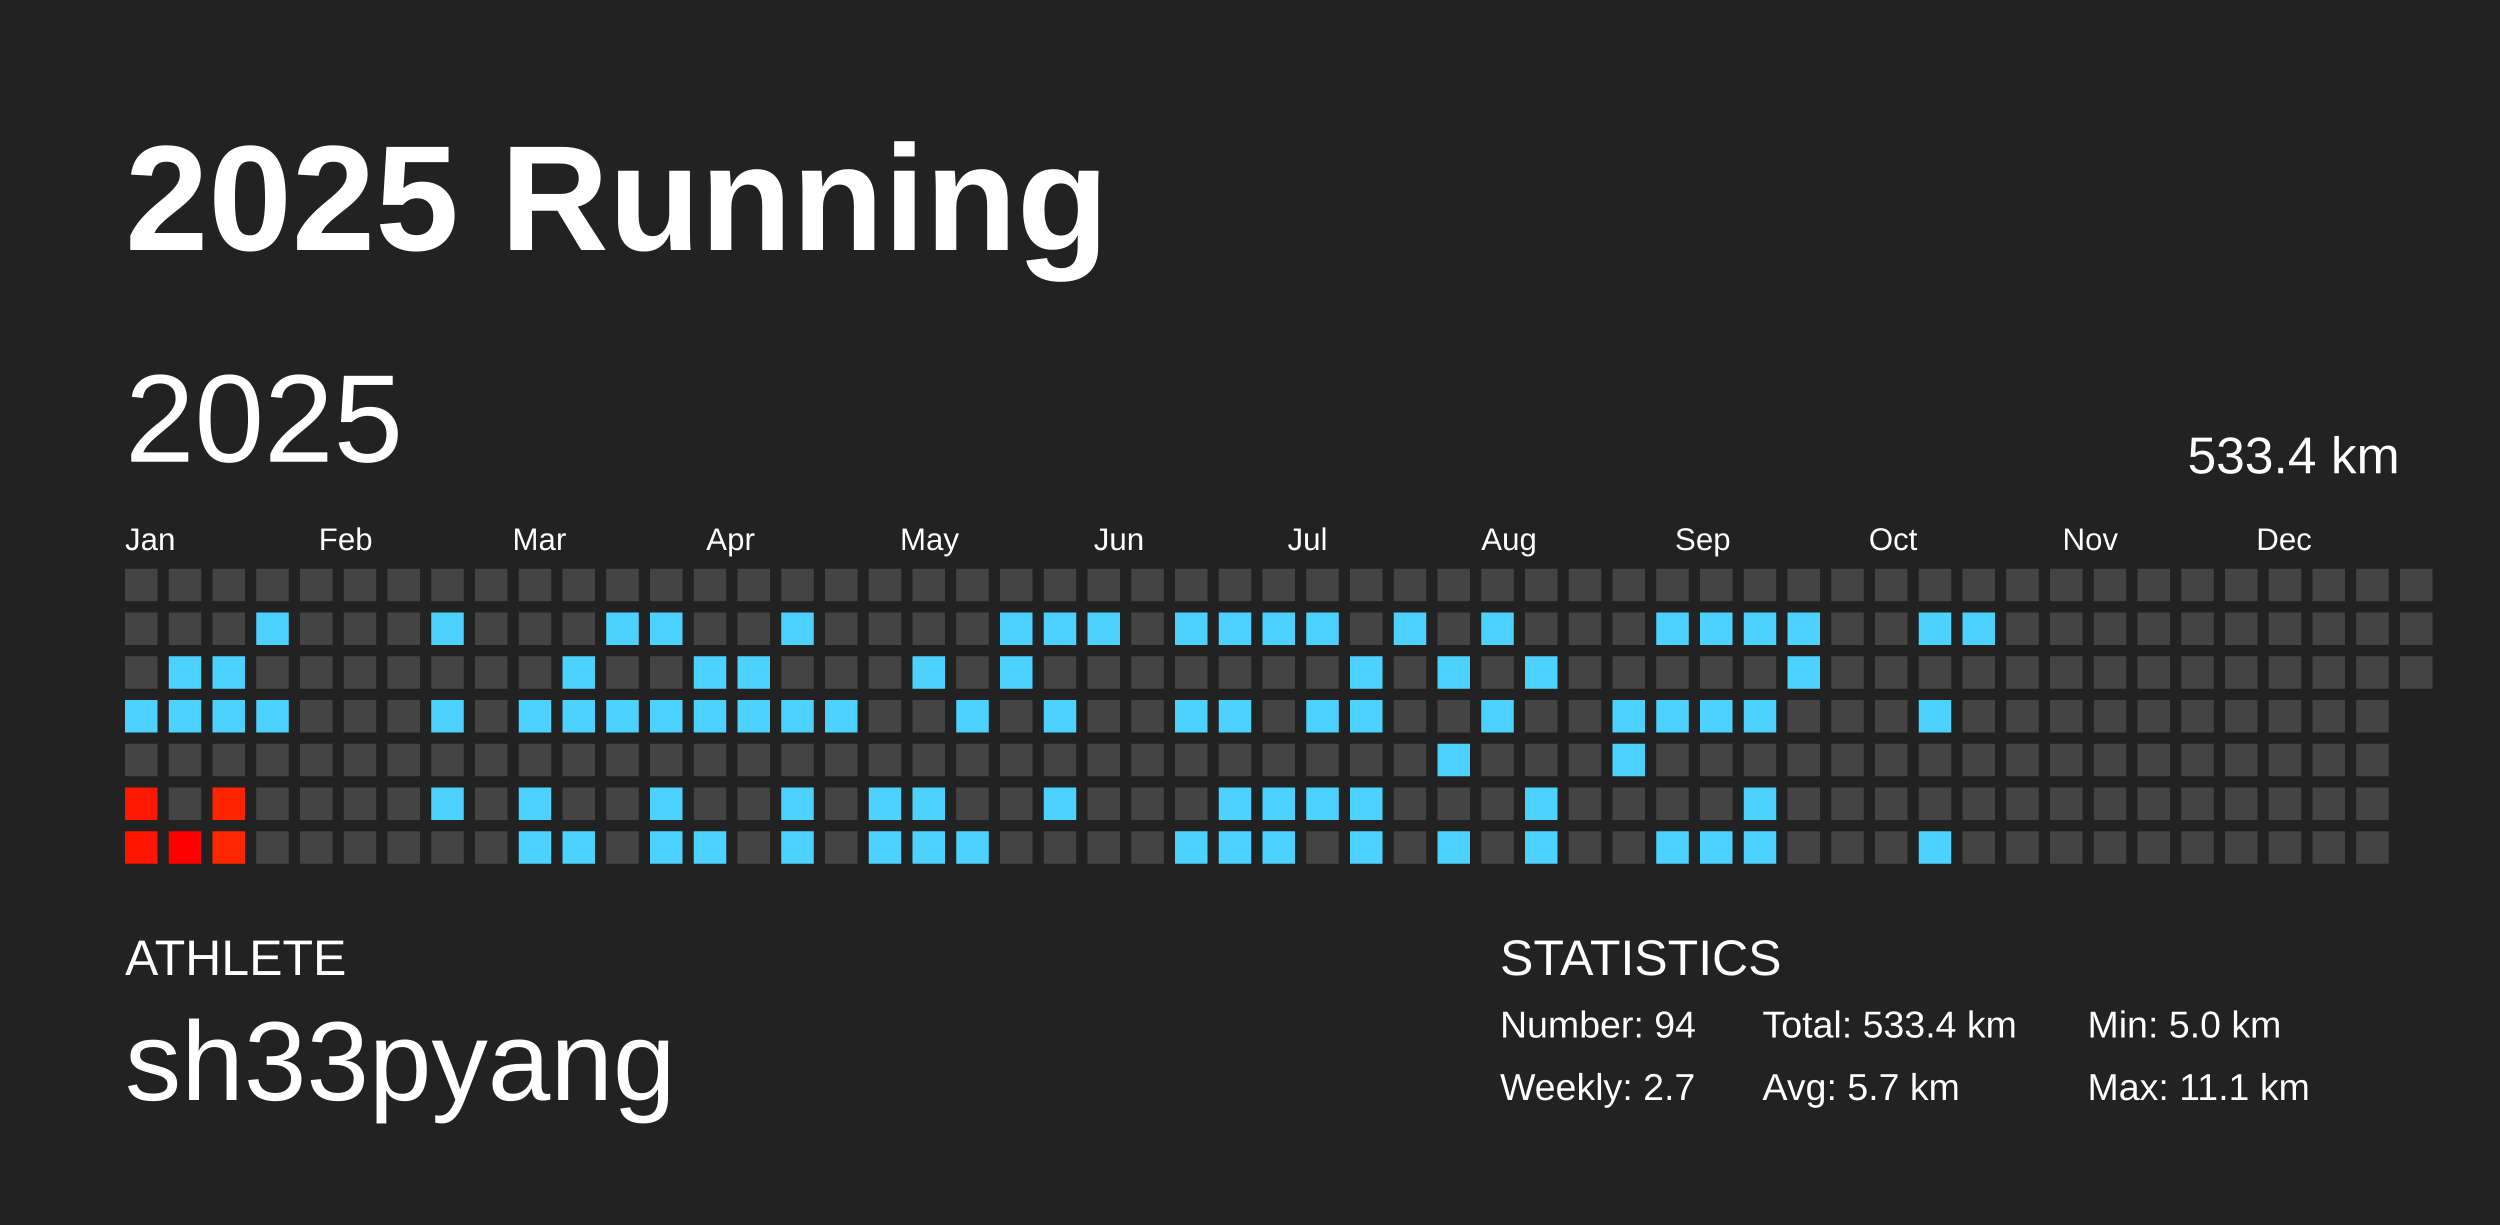
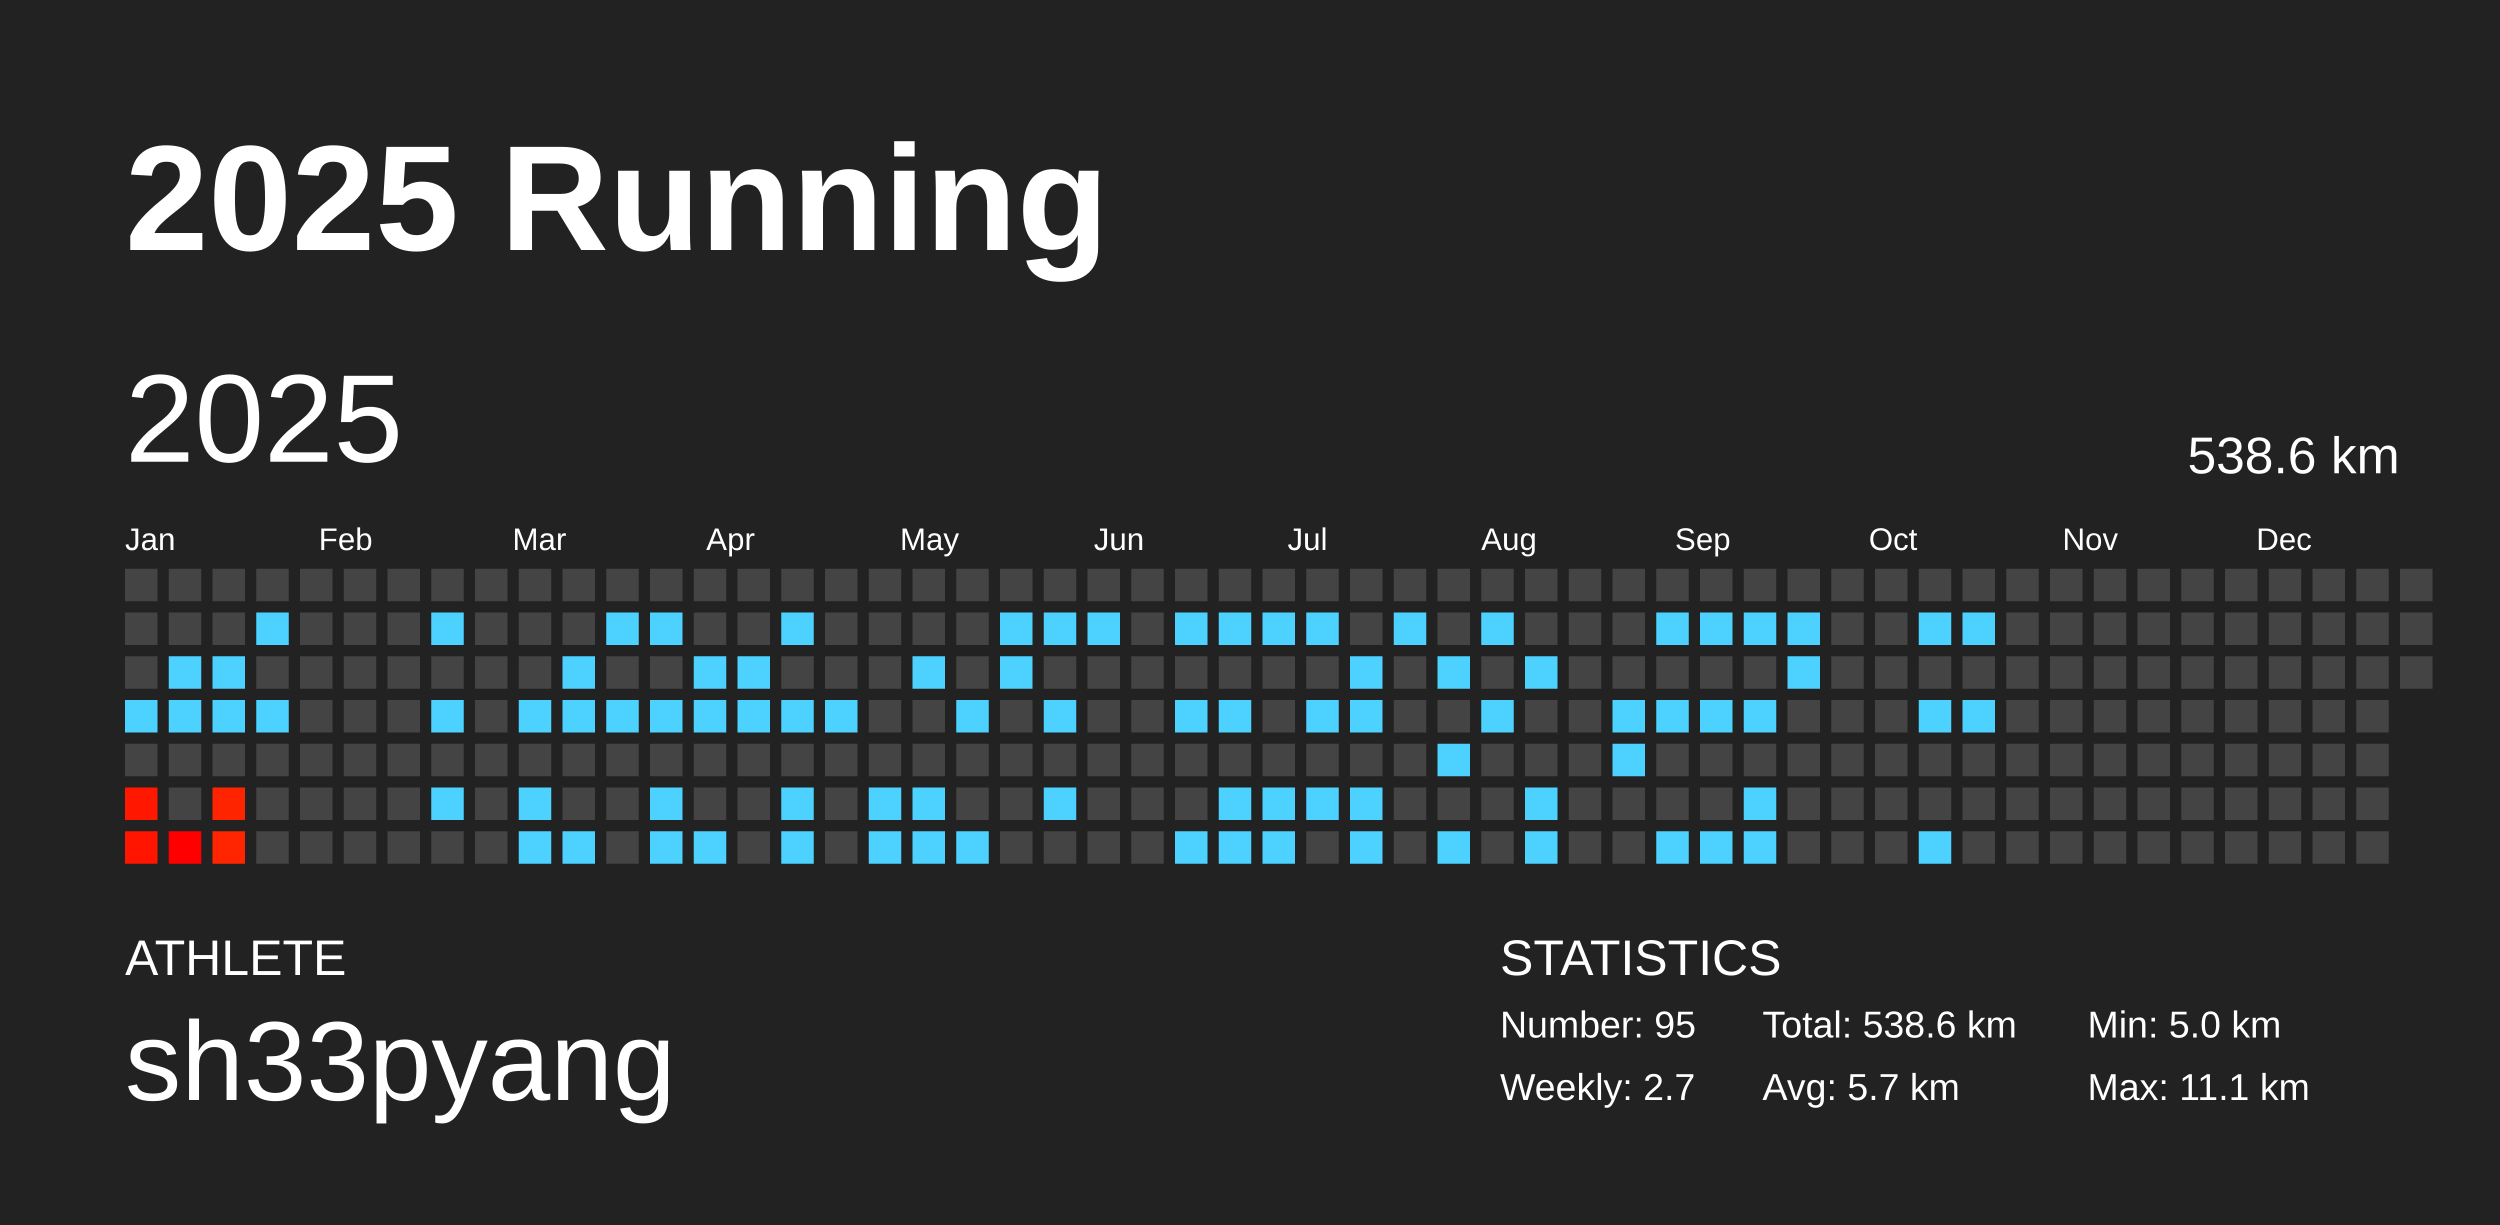
<svg xmlns="http://www.w3.org/2000/svg" baseProfile="full" height="98mm" version="1.1" viewBox="0,0,200,98" width="200mm">
  <defs />
  <rect fill="#222222" height="98" width="200" x="0" y="0" />
  <text fill="#FFFFFF" style="font-size:12px; font-family:Arial; font-weight:bold;" x="10" y="20">2025 Running</text>
  <text fill="#FFFFFF" style="font-size:4px; font-family:Arial" x="10" y="78">ATHLETE</text>
  <text fill="#FFFFFF" style="font-size:9px; font-family:Arial" x="10" y="88">sh33pyang</text>
  <text fill="#FFFFFF" style="font-size:4px; font-family:Arial" x="120" y="78">STATISTICS</text>
-   <text fill="#FFFFFF" style="font-size:3px; font-family:Arial" x="120" y="83">Number: 94</text>
+   <text fill="#FFFFFF" style="font-size:3px; font-family:Arial" x="120" y="83">Number: 95</text>
  <text fill="#FFFFFF" style="font-size:3px; font-family:Arial" x="120" y="88">Weekly: 2.7</text>
-   <text fill="#FFFFFF" style="font-size:3px; font-family:Arial" x="141" y="83">Total: 533.4 km</text>
+   <text fill="#FFFFFF" style="font-size:3px; font-family:Arial" x="141" y="83">Total: 538.6 km</text>
  <text fill="#FFFFFF" style="font-size:3px; font-family:Arial" x="141" y="88">Avg: 5.7 km</text>
  <text fill="#FFFFFF" style="font-size:3px; font-family:Arial" x="167" y="83">Min: 5.0 km</text>
  <text fill="#FFFFFF" style="font-size:3px; font-family:Arial" x="167" y="88">Max: 11.1 km</text>
  <text dominant-baseline="hanging" fill="#FFFFFF" style="font-size:10.0px; font-family:Arial;" x="10" y="30">2025</text>
-   <text dominant-baseline="hanging" fill="#FFFFFF" style="font-size:4.125px; font-family:Arial;" x="175" y="35">533.4 km</text>
+   <text dominant-baseline="hanging" fill="#FFFFFF" style="font-size:4.125px; font-family:Arial;" x="175" y="35">538.6 km</text>
  <text fill="#FFFFFF" style="font-size:2.5px; font-family:Arial" x="10.0" y="44">Jan</text>
  <text fill="#FFFFFF" style="font-size:2.5px; font-family:Arial" x="25.5" y="44">Feb</text>
  <text fill="#FFFFFF" style="font-size:2.5px; font-family:Arial" x="41.0" y="44">Mar</text>
  <text fill="#FFFFFF" style="font-size:2.5px; font-family:Arial" x="56.5" y="44">Apr</text>
  <text fill="#FFFFFF" style="font-size:2.5px; font-family:Arial" x="72.0" y="44">May</text>
  <text fill="#FFFFFF" style="font-size:2.5px; font-family:Arial" x="87.5" y="44">Jun</text>
  <text fill="#FFFFFF" style="font-size:2.5px; font-family:Arial" x="103.0" y="44">Jul</text>
  <text fill="#FFFFFF" style="font-size:2.5px; font-family:Arial" x="118.5" y="44">Aug</text>
  <text fill="#FFFFFF" style="font-size:2.5px; font-family:Arial" x="134.0" y="44">Sep</text>
  <text fill="#FFFFFF" style="font-size:2.5px; font-family:Arial" x="149.5" y="44">Oct</text>
  <text fill="#FFFFFF" style="font-size:2.5px; font-family:Arial" x="165.0" y="44">Nov</text>
  <text fill="#FFFFFF" style="font-size:2.5px; font-family:Arial" x="180.5" y="44">Dec</text>
  <rect fill="#444444" height="2.6" width="2.6" x="10.0" y="45.5" />
  <rect fill="#444444" height="2.6" width="2.6" x="10.0" y="49.0" />
  <rect fill="#444444" height="2.6" width="2.6" x="10.0" y="52.5" />
  <rect fill="#4dd2ff" height="2.6" width="2.6" x="10.0" y="56.0" />
  <rect fill="#444444" height="2.6" width="2.6" x="10.0" y="59.5" />
  <rect fill="#ff1700" height="2.6" width="2.6" x="10.0" y="63.0" />
  <rect fill="#ff1500" height="2.6" width="2.6" x="10.0" y="66.5" />
  <rect fill="#444444" height="2.6" width="2.6" x="13.5" y="45.5" />
  <rect fill="#444444" height="2.6" width="2.6" x="13.5" y="49.0" />
  <rect fill="#4dd2ff" height="2.6" width="2.6" x="13.5" y="52.5" />
  <rect fill="#4dd2ff" height="2.6" width="2.6" x="13.5" y="56.0" />
  <rect fill="#444444" height="2.6" width="2.6" x="13.5" y="59.5" />
  <rect fill="#444444" height="2.6" width="2.6" x="13.5" y="63.0" />
  <rect fill="#ff0000" height="2.6" width="2.6" x="13.5" y="66.5" />
  <rect fill="#444444" height="2.6" width="2.6" x="17.0" y="45.5" />
  <rect fill="#444444" height="2.6" width="2.6" x="17.0" y="49.0" />
  <rect fill="#4dd2ff" height="2.6" width="2.6" x="17.0" y="52.5" />
  <rect fill="#4dd2ff" height="2.6" width="2.6" x="17.0" y="56.0" />
  <rect fill="#444444" height="2.6" width="2.6" x="17.0" y="59.5" />
  <rect fill="#ff2400" height="2.6" width="2.6" x="17.0" y="63.0" />
  <rect fill="#ff2500" height="2.6" width="2.6" x="17.0" y="66.5" />
  <rect fill="#444444" height="2.6" width="2.6" x="20.5" y="45.5" />
  <rect fill="#4dd2ff" height="2.6" width="2.6" x="20.5" y="49.0" />
  <rect fill="#444444" height="2.6" width="2.6" x="20.5" y="52.5" />
  <rect fill="#4dd2ff" height="2.6" width="2.6" x="20.5" y="56.0" />
  <rect fill="#444444" height="2.6" width="2.6" x="20.5" y="59.5" />
  <rect fill="#444444" height="2.6" width="2.6" x="20.5" y="63.0" />
  <rect fill="#444444" height="2.6" width="2.6" x="20.5" y="66.5" />
  <rect fill="#444444" height="2.6" width="2.6" x="24.0" y="45.5" />
  <rect fill="#444444" height="2.6" width="2.6" x="24.0" y="49.0" />
  <rect fill="#444444" height="2.6" width="2.6" x="24.0" y="52.5" />
  <rect fill="#444444" height="2.6" width="2.6" x="24.0" y="56.0" />
  <rect fill="#444444" height="2.6" width="2.6" x="24.0" y="59.5" />
  <rect fill="#444444" height="2.6" width="2.6" x="24.0" y="63.0" />
  <rect fill="#444444" height="2.6" width="2.6" x="24.0" y="66.5" />
  <rect fill="#444444" height="2.6" width="2.6" x="27.5" y="45.5" />
  <rect fill="#444444" height="2.6" width="2.6" x="27.5" y="49.0" />
  <rect fill="#444444" height="2.6" width="2.6" x="27.5" y="52.5" />
  <rect fill="#444444" height="2.6" width="2.6" x="27.5" y="56.0" />
  <rect fill="#444444" height="2.6" width="2.6" x="27.5" y="59.5" />
  <rect fill="#444444" height="2.6" width="2.6" x="27.5" y="63.0" />
  <rect fill="#444444" height="2.6" width="2.6" x="27.5" y="66.5" />
  <rect fill="#444444" height="2.6" width="2.6" x="31.0" y="45.5" />
  <rect fill="#444444" height="2.6" width="2.6" x="31.0" y="49.0" />
  <rect fill="#444444" height="2.6" width="2.6" x="31.0" y="52.5" />
  <rect fill="#444444" height="2.6" width="2.6" x="31.0" y="56.0" />
  <rect fill="#444444" height="2.6" width="2.6" x="31.0" y="59.5" />
  <rect fill="#444444" height="2.6" width="2.6" x="31.0" y="63.0" />
  <rect fill="#444444" height="2.6" width="2.6" x="31.0" y="66.5" />
  <rect fill="#444444" height="2.6" width="2.6" x="34.5" y="45.5" />
  <rect fill="#4dd2ff" height="2.6" width="2.6" x="34.5" y="49.0" />
  <rect fill="#444444" height="2.6" width="2.6" x="34.5" y="52.5" />
  <rect fill="#4dd2ff" height="2.6" width="2.6" x="34.5" y="56.0" />
  <rect fill="#444444" height="2.6" width="2.6" x="34.5" y="59.5" />
  <rect fill="#4dd2ff" height="2.6" width="2.6" x="34.5" y="63.0" />
  <rect fill="#444444" height="2.6" width="2.6" x="34.5" y="66.5" />
  <rect fill="#444444" height="2.6" width="2.6" x="38.0" y="45.5" />
  <rect fill="#444444" height="2.6" width="2.6" x="38.0" y="49.0" />
  <rect fill="#444444" height="2.6" width="2.6" x="38.0" y="52.5" />
  <rect fill="#444444" height="2.6" width="2.6" x="38.0" y="56.0" />
  <rect fill="#444444" height="2.6" width="2.6" x="38.0" y="59.5" />
  <rect fill="#444444" height="2.6" width="2.6" x="38.0" y="63.0" />
  <rect fill="#444444" height="2.6" width="2.6" x="38.0" y="66.5" />
  <rect fill="#444444" height="2.6" width="2.6" x="41.5" y="45.5" />
  <rect fill="#444444" height="2.6" width="2.6" x="41.5" y="49.0" />
  <rect fill="#444444" height="2.6" width="2.6" x="41.5" y="52.5" />
  <rect fill="#4dd2ff" height="2.6" width="2.6" x="41.5" y="56.0" />
  <rect fill="#444444" height="2.6" width="2.6" x="41.5" y="59.5" />
  <rect fill="#4dd2ff" height="2.6" width="2.6" x="41.5" y="63.0" />
  <rect fill="#4dd2ff" height="2.6" width="2.6" x="41.5" y="66.5" />
  <rect fill="#444444" height="2.6" width="2.6" x="45.0" y="45.5" />
  <rect fill="#444444" height="2.6" width="2.6" x="45.0" y="49.0" />
  <rect fill="#4dd2ff" height="2.6" width="2.6" x="45.0" y="52.5" />
  <rect fill="#4dd2ff" height="2.6" width="2.6" x="45.0" y="56.0" />
  <rect fill="#444444" height="2.6" width="2.6" x="45.0" y="59.5" />
  <rect fill="#444444" height="2.6" width="2.6" x="45.0" y="63.0" />
  <rect fill="#4dd2ff" height="2.6" width="2.6" x="45.0" y="66.5" />
  <rect fill="#444444" height="2.6" width="2.6" x="48.5" y="45.5" />
  <rect fill="#4dd2ff" height="2.6" width="2.6" x="48.5" y="49.0" />
  <rect fill="#444444" height="2.6" width="2.6" x="48.5" y="52.5" />
  <rect fill="#4dd2ff" height="2.6" width="2.6" x="48.5" y="56.0" />
  <rect fill="#444444" height="2.6" width="2.6" x="48.5" y="59.5" />
  <rect fill="#444444" height="2.6" width="2.6" x="48.5" y="63.0" />
  <rect fill="#444444" height="2.6" width="2.6" x="48.5" y="66.5" />
  <rect fill="#444444" height="2.6" width="2.6" x="52.0" y="45.5" />
  <rect fill="#4dd2ff" height="2.6" width="2.6" x="52.0" y="49.0" />
  <rect fill="#444444" height="2.6" width="2.6" x="52.0" y="52.5" />
  <rect fill="#4dd2ff" height="2.6" width="2.6" x="52.0" y="56.0" />
  <rect fill="#444444" height="2.6" width="2.6" x="52.0" y="59.5" />
  <rect fill="#4dd2ff" height="2.6" width="2.6" x="52.0" y="63.0" />
  <rect fill="#4dd2ff" height="2.6" width="2.6" x="52.0" y="66.5" />
  <rect fill="#444444" height="2.6" width="2.6" x="55.5" y="45.5" />
  <rect fill="#444444" height="2.6" width="2.6" x="55.5" y="49.0" />
  <rect fill="#4dd2ff" height="2.6" width="2.6" x="55.5" y="52.5" />
  <rect fill="#4dd2ff" height="2.6" width="2.6" x="55.5" y="56.0" />
  <rect fill="#444444" height="2.6" width="2.6" x="55.5" y="59.5" />
  <rect fill="#444444" height="2.6" width="2.6" x="55.5" y="63.0" />
  <rect fill="#4dd2ff" height="2.6" width="2.6" x="55.5" y="66.5" />
  <rect fill="#444444" height="2.6" width="2.6" x="59.0" y="45.5" />
  <rect fill="#444444" height="2.6" width="2.6" x="59.0" y="49.0" />
  <rect fill="#4dd2ff" height="2.6" width="2.6" x="59.0" y="52.5" />
  <rect fill="#4dd2ff" height="2.6" width="2.6" x="59.0" y="56.0" />
  <rect fill="#444444" height="2.6" width="2.6" x="59.0" y="59.5" />
  <rect fill="#444444" height="2.6" width="2.6" x="59.0" y="63.0" />
  <rect fill="#444444" height="2.6" width="2.6" x="59.0" y="66.5" />
  <rect fill="#444444" height="2.6" width="2.6" x="62.5" y="45.5" />
  <rect fill="#4dd2ff" height="2.6" width="2.6" x="62.5" y="49.0" />
  <rect fill="#444444" height="2.6" width="2.6" x="62.5" y="52.5" />
  <rect fill="#4dd2ff" height="2.6" width="2.6" x="62.5" y="56.0" />
  <rect fill="#444444" height="2.6" width="2.6" x="62.5" y="59.5" />
  <rect fill="#4dd2ff" height="2.6" width="2.6" x="62.5" y="63.0" />
  <rect fill="#4dd2ff" height="2.6" width="2.6" x="62.5" y="66.5" />
  <rect fill="#444444" height="2.6" width="2.6" x="66.0" y="45.5" />
  <rect fill="#444444" height="2.6" width="2.6" x="66.0" y="49.0" />
  <rect fill="#444444" height="2.6" width="2.6" x="66.0" y="52.5" />
  <rect fill="#4dd2ff" height="2.6" width="2.6" x="66.0" y="56.0" />
  <rect fill="#444444" height="2.6" width="2.6" x="66.0" y="59.5" />
  <rect fill="#444444" height="2.6" width="2.6" x="66.0" y="63.0" />
  <rect fill="#444444" height="2.6" width="2.6" x="66.0" y="66.5" />
  <rect fill="#444444" height="2.6" width="2.6" x="69.5" y="45.5" />
  <rect fill="#444444" height="2.6" width="2.6" x="69.5" y="49.0" />
  <rect fill="#444444" height="2.6" width="2.6" x="69.5" y="52.5" />
  <rect fill="#444444" height="2.6" width="2.6" x="69.5" y="56.0" />
  <rect fill="#444444" height="2.6" width="2.6" x="69.5" y="59.5" />
  <rect fill="#4dd2ff" height="2.6" width="2.6" x="69.5" y="63.0" />
  <rect fill="#4dd2ff" height="2.6" width="2.6" x="69.5" y="66.5" />
  <rect fill="#444444" height="2.6" width="2.6" x="73.0" y="45.5" />
  <rect fill="#444444" height="2.6" width="2.6" x="73.0" y="49.0" />
  <rect fill="#4dd2ff" height="2.6" width="2.6" x="73.0" y="52.5" />
  <rect fill="#444444" height="2.6" width="2.6" x="73.0" y="56.0" />
  <rect fill="#444444" height="2.6" width="2.6" x="73.0" y="59.5" />
  <rect fill="#4dd2ff" height="2.6" width="2.6" x="73.0" y="63.0" />
  <rect fill="#4dd2ff" height="2.6" width="2.6" x="73.0" y="66.5" />
  <rect fill="#444444" height="2.6" width="2.6" x="76.5" y="45.5" />
  <rect fill="#444444" height="2.6" width="2.6" x="76.5" y="49.0" />
  <rect fill="#444444" height="2.6" width="2.6" x="76.5" y="52.5" />
  <rect fill="#4dd2ff" height="2.6" width="2.6" x="76.5" y="56.0" />
  <rect fill="#444444" height="2.6" width="2.6" x="76.5" y="59.5" />
  <rect fill="#444444" height="2.6" width="2.6" x="76.5" y="63.0" />
  <rect fill="#4dd2ff" height="2.6" width="2.6" x="76.5" y="66.5" />
  <rect fill="#444444" height="2.6" width="2.6" x="80.0" y="45.5" />
  <rect fill="#4dd2ff" height="2.6" width="2.6" x="80.0" y="49.0" />
  <rect fill="#4dd2ff" height="2.6" width="2.6" x="80.0" y="52.5" />
  <rect fill="#444444" height="2.6" width="2.6" x="80.0" y="56.0" />
  <rect fill="#444444" height="2.6" width="2.6" x="80.0" y="59.5" />
  <rect fill="#444444" height="2.6" width="2.6" x="80.0" y="63.0" />
  <rect fill="#444444" height="2.6" width="2.6" x="80.0" y="66.5" />
  <rect fill="#444444" height="2.6" width="2.6" x="83.5" y="45.5" />
  <rect fill="#4dd2ff" height="2.6" width="2.6" x="83.5" y="49.0" />
  <rect fill="#444444" height="2.6" width="2.6" x="83.5" y="52.5" />
  <rect fill="#4dd2ff" height="2.6" width="2.6" x="83.5" y="56.0" />
  <rect fill="#444444" height="2.6" width="2.6" x="83.5" y="59.5" />
  <rect fill="#4dd2ff" height="2.6" width="2.6" x="83.5" y="63.0" />
  <rect fill="#444444" height="2.6" width="2.6" x="83.5" y="66.5" />
  <rect fill="#444444" height="2.6" width="2.6" x="87.0" y="45.5" />
  <rect fill="#4dd2ff" height="2.6" width="2.6" x="87.0" y="49.0" />
  <rect fill="#444444" height="2.6" width="2.6" x="87.0" y="52.5" />
  <rect fill="#444444" height="2.6" width="2.6" x="87.0" y="56.0" />
  <rect fill="#444444" height="2.6" width="2.6" x="87.0" y="59.5" />
  <rect fill="#444444" height="2.6" width="2.6" x="87.0" y="63.0" />
  <rect fill="#444444" height="2.6" width="2.6" x="87.0" y="66.5" />
  <rect fill="#444444" height="2.6" width="2.6" x="90.5" y="45.5" />
  <rect fill="#444444" height="2.6" width="2.6" x="90.5" y="49.0" />
  <rect fill="#444444" height="2.6" width="2.6" x="90.5" y="52.5" />
  <rect fill="#444444" height="2.6" width="2.6" x="90.5" y="56.0" />
  <rect fill="#444444" height="2.6" width="2.6" x="90.5" y="59.5" />
  <rect fill="#444444" height="2.6" width="2.6" x="90.5" y="63.0" />
  <rect fill="#444444" height="2.6" width="2.6" x="90.5" y="66.5" />
  <rect fill="#444444" height="2.6" width="2.6" x="94.0" y="45.5" />
  <rect fill="#4dd2ff" height="2.6" width="2.6" x="94.0" y="49.0" />
  <rect fill="#444444" height="2.6" width="2.6" x="94.0" y="52.5" />
  <rect fill="#4dd2ff" height="2.6" width="2.6" x="94.0" y="56.0" />
  <rect fill="#444444" height="2.6" width="2.6" x="94.0" y="59.5" />
  <rect fill="#444444" height="2.6" width="2.6" x="94.0" y="63.0" />
  <rect fill="#4dd2ff" height="2.6" width="2.6" x="94.0" y="66.5" />
  <rect fill="#444444" height="2.6" width="2.6" x="97.5" y="45.5" />
  <rect fill="#4dd2ff" height="2.6" width="2.6" x="97.5" y="49.0" />
  <rect fill="#444444" height="2.6" width="2.6" x="97.5" y="52.5" />
  <rect fill="#4dd2ff" height="2.6" width="2.6" x="97.5" y="56.0" />
  <rect fill="#444444" height="2.6" width="2.6" x="97.5" y="59.5" />
  <rect fill="#4dd2ff" height="2.6" width="2.6" x="97.5" y="63.0" />
  <rect fill="#4dd2ff" height="2.6" width="2.6" x="97.5" y="66.5" />
  <rect fill="#444444" height="2.6" width="2.6" x="101.0" y="45.5" />
  <rect fill="#4dd2ff" height="2.6" width="2.6" x="101.0" y="49.0" />
  <rect fill="#444444" height="2.6" width="2.6" x="101.0" y="52.5" />
  <rect fill="#444444" height="2.6" width="2.6" x="101.0" y="56.0" />
  <rect fill="#444444" height="2.6" width="2.6" x="101.0" y="59.5" />
  <rect fill="#4dd2ff" height="2.6" width="2.6" x="101.0" y="63.0" />
  <rect fill="#4dd2ff" height="2.6" width="2.6" x="101.0" y="66.5" />
  <rect fill="#444444" height="2.6" width="2.6" x="104.5" y="45.5" />
  <rect fill="#4dd2ff" height="2.6" width="2.6" x="104.5" y="49.0" />
  <rect fill="#444444" height="2.6" width="2.6" x="104.5" y="52.5" />
  <rect fill="#4dd2ff" height="2.6" width="2.6" x="104.5" y="56.0" />
  <rect fill="#444444" height="2.6" width="2.6" x="104.5" y="59.5" />
  <rect fill="#4dd2ff" height="2.6" width="2.6" x="104.5" y="63.0" />
  <rect fill="#444444" height="2.6" width="2.6" x="104.5" y="66.5" />
  <rect fill="#444444" height="2.6" width="2.6" x="108.0" y="45.5" />
  <rect fill="#444444" height="2.6" width="2.6" x="108.0" y="49.0" />
  <rect fill="#4dd2ff" height="2.6" width="2.6" x="108.0" y="52.5" />
  <rect fill="#4dd2ff" height="2.6" width="2.6" x="108.0" y="56.0" />
  <rect fill="#444444" height="2.6" width="2.6" x="108.0" y="59.5" />
  <rect fill="#4dd2ff" height="2.6" width="2.6" x="108.0" y="63.0" />
  <rect fill="#4dd2ff" height="2.6" width="2.6" x="108.0" y="66.5" />
  <rect fill="#444444" height="2.6" width="2.6" x="111.5" y="45.5" />
  <rect fill="#4dd2ff" height="2.6" width="2.6" x="111.5" y="49.0" />
  <rect fill="#444444" height="2.6" width="2.6" x="111.5" y="52.5" />
  <rect fill="#444444" height="2.6" width="2.6" x="111.5" y="56.0" />
  <rect fill="#444444" height="2.6" width="2.6" x="111.5" y="59.5" />
  <rect fill="#444444" height="2.6" width="2.6" x="111.5" y="63.0" />
  <rect fill="#444444" height="2.6" width="2.6" x="111.5" y="66.5" />
  <rect fill="#444444" height="2.6" width="2.6" x="115.0" y="45.5" />
  <rect fill="#444444" height="2.6" width="2.6" x="115.0" y="49.0" />
  <rect fill="#4dd2ff" height="2.6" width="2.6" x="115.0" y="52.5" />
  <rect fill="#444444" height="2.6" width="2.6" x="115.0" y="56.0" />
  <rect fill="#4dd2ff" height="2.6" width="2.6" x="115.0" y="59.5" />
  <rect fill="#444444" height="2.6" width="2.6" x="115.0" y="63.0" />
  <rect fill="#4dd2ff" height="2.6" width="2.6" x="115.0" y="66.5" />
  <rect fill="#444444" height="2.6" width="2.6" x="118.5" y="45.5" />
  <rect fill="#4dd2ff" height="2.6" width="2.6" x="118.5" y="49.0" />
  <rect fill="#444444" height="2.6" width="2.6" x="118.5" y="52.5" />
  <rect fill="#4dd2ff" height="2.6" width="2.6" x="118.5" y="56.0" />
  <rect fill="#444444" height="2.6" width="2.6" x="118.5" y="59.5" />
  <rect fill="#444444" height="2.6" width="2.6" x="118.5" y="63.0" />
  <rect fill="#444444" height="2.6" width="2.6" x="118.5" y="66.5" />
  <rect fill="#444444" height="2.6" width="2.6" x="122.0" y="45.5" />
  <rect fill="#444444" height="2.6" width="2.6" x="122.0" y="49.0" />
  <rect fill="#4dd2ff" height="2.6" width="2.6" x="122.0" y="52.5" />
  <rect fill="#444444" height="2.6" width="2.6" x="122.0" y="56.0" />
  <rect fill="#444444" height="2.6" width="2.6" x="122.0" y="59.5" />
  <rect fill="#4dd2ff" height="2.6" width="2.6" x="122.0" y="63.0" />
  <rect fill="#4dd2ff" height="2.6" width="2.6" x="122.0" y="66.5" />
  <rect fill="#444444" height="2.6" width="2.6" x="125.5" y="45.5" />
  <rect fill="#444444" height="2.6" width="2.6" x="125.5" y="49.0" />
  <rect fill="#444444" height="2.6" width="2.6" x="125.5" y="52.5" />
  <rect fill="#444444" height="2.6" width="2.6" x="125.5" y="56.0" />
  <rect fill="#444444" height="2.6" width="2.6" x="125.5" y="59.5" />
  <rect fill="#444444" height="2.6" width="2.6" x="125.5" y="63.0" />
  <rect fill="#444444" height="2.6" width="2.6" x="125.5" y="66.5" />
  <rect fill="#444444" height="2.6" width="2.6" x="129.0" y="45.5" />
  <rect fill="#444444" height="2.6" width="2.6" x="129.0" y="49.0" />
  <rect fill="#444444" height="2.6" width="2.6" x="129.0" y="52.5" />
  <rect fill="#4dd2ff" height="2.6" width="2.6" x="129.0" y="56.0" />
  <rect fill="#4dd2ff" height="2.6" width="2.6" x="129.0" y="59.5" />
  <rect fill="#444444" height="2.6" width="2.6" x="129.0" y="63.0" />
  <rect fill="#444444" height="2.6" width="2.6" x="129.0" y="66.5" />
  <rect fill="#444444" height="2.6" width="2.6" x="132.5" y="45.5" />
  <rect fill="#4dd2ff" height="2.6" width="2.6" x="132.5" y="49.0" />
  <rect fill="#444444" height="2.6" width="2.6" x="132.5" y="52.5" />
  <rect fill="#4dd2ff" height="2.6" width="2.6" x="132.5" y="56.0" />
  <rect fill="#444444" height="2.6" width="2.6" x="132.5" y="59.5" />
  <rect fill="#444444" height="2.6" width="2.6" x="132.5" y="63.0" />
  <rect fill="#4dd2ff" height="2.6" width="2.6" x="132.5" y="66.5" />
  <rect fill="#444444" height="2.6" width="2.6" x="136.0" y="45.5" />
  <rect fill="#4dd2ff" height="2.6" width="2.6" x="136.0" y="49.0" />
  <rect fill="#444444" height="2.6" width="2.6" x="136.0" y="52.5" />
  <rect fill="#4dd2ff" height="2.6" width="2.6" x="136.0" y="56.0" />
  <rect fill="#444444" height="2.6" width="2.6" x="136.0" y="59.5" />
  <rect fill="#444444" height="2.6" width="2.6" x="136.0" y="63.0" />
  <rect fill="#4dd2ff" height="2.6" width="2.6" x="136.0" y="66.5" />
  <rect fill="#444444" height="2.6" width="2.6" x="139.5" y="45.5" />
  <rect fill="#4dd2ff" height="2.6" width="2.6" x="139.5" y="49.0" />
  <rect fill="#444444" height="2.6" width="2.6" x="139.5" y="52.5" />
  <rect fill="#4dd2ff" height="2.6" width="2.6" x="139.5" y="56.0" />
  <rect fill="#444444" height="2.6" width="2.6" x="139.5" y="59.5" />
  <rect fill="#4dd2ff" height="2.6" width="2.6" x="139.5" y="63.0" />
  <rect fill="#4dd2ff" height="2.6" width="2.6" x="139.5" y="66.5" />
  <rect fill="#444444" height="2.6" width="2.6" x="143.0" y="45.5" />
  <rect fill="#4dd2ff" height="2.6" width="2.6" x="143.0" y="49.0" />
  <rect fill="#4dd2ff" height="2.6" width="2.6" x="143.0" y="52.5" />
  <rect fill="#444444" height="2.6" width="2.6" x="143.0" y="56.0" />
  <rect fill="#444444" height="2.6" width="2.6" x="143.0" y="59.5" />
  <rect fill="#444444" height="2.6" width="2.6" x="143.0" y="63.0" />
  <rect fill="#444444" height="2.6" width="2.6" x="143.0" y="66.5" />
  <rect fill="#444444" height="2.6" width="2.6" x="146.5" y="45.5" />
  <rect fill="#444444" height="2.6" width="2.6" x="146.5" y="49.0" />
  <rect fill="#444444" height="2.6" width="2.6" x="146.5" y="52.5" />
  <rect fill="#444444" height="2.6" width="2.6" x="146.5" y="56.0" />
  <rect fill="#444444" height="2.6" width="2.6" x="146.5" y="59.5" />
  <rect fill="#444444" height="2.6" width="2.6" x="146.5" y="63.0" />
  <rect fill="#444444" height="2.6" width="2.6" x="146.5" y="66.5" />
  <rect fill="#444444" height="2.6" width="2.6" x="150.0" y="45.5" />
  <rect fill="#444444" height="2.6" width="2.6" x="150.0" y="49.0" />
  <rect fill="#444444" height="2.6" width="2.6" x="150.0" y="52.5" />
  <rect fill="#444444" height="2.6" width="2.6" x="150.0" y="56.0" />
  <rect fill="#444444" height="2.6" width="2.6" x="150.0" y="59.5" />
  <rect fill="#444444" height="2.6" width="2.6" x="150.0" y="63.0" />
  <rect fill="#444444" height="2.6" width="2.6" x="150.0" y="66.5" />
  <rect fill="#444444" height="2.6" width="2.6" x="153.5" y="45.5" />
  <rect fill="#4dd2ff" height="2.6" width="2.6" x="153.5" y="49.0" />
  <rect fill="#444444" height="2.6" width="2.6" x="153.5" y="52.5" />
  <rect fill="#4dd2ff" height="2.6" width="2.6" x="153.5" y="56.0" />
  <rect fill="#444444" height="2.6" width="2.6" x="153.5" y="59.5" />
  <rect fill="#444444" height="2.6" width="2.6" x="153.5" y="63.0" />
  <rect fill="#4dd2ff" height="2.6" width="2.6" x="153.5" y="66.5" />
  <rect fill="#444444" height="2.6" width="2.6" x="157.0" y="45.5" />
  <rect fill="#4dd2ff" height="2.6" width="2.6" x="157.0" y="49.0" />
  <rect fill="#444444" height="2.6" width="2.6" x="157.0" y="52.5" />
-   <rect fill="#444444" height="2.6" width="2.6" x="157.0" y="56.0" />
+   <rect fill="#4dd2ff" height="2.6" width="2.6" x="157.0" y="56.0" />
  <rect fill="#444444" height="2.6" width="2.6" x="157.0" y="59.5" />
  <rect fill="#444444" height="2.6" width="2.6" x="157.0" y="63.0" />
  <rect fill="#444444" height="2.6" width="2.6" x="157.0" y="66.5" />
  <rect fill="#444444" height="2.6" width="2.6" x="160.5" y="45.5" />
  <rect fill="#444444" height="2.6" width="2.6" x="160.5" y="49.0" />
  <rect fill="#444444" height="2.6" width="2.6" x="160.5" y="52.5" />
  <rect fill="#444444" height="2.6" width="2.6" x="160.5" y="56.0" />
  <rect fill="#444444" height="2.6" width="2.6" x="160.5" y="59.5" />
  <rect fill="#444444" height="2.6" width="2.6" x="160.5" y="63.0" />
  <rect fill="#444444" height="2.6" width="2.6" x="160.5" y="66.5" />
  <rect fill="#444444" height="2.6" width="2.6" x="164.0" y="45.5" />
  <rect fill="#444444" height="2.6" width="2.6" x="164.0" y="49.0" />
  <rect fill="#444444" height="2.6" width="2.6" x="164.0" y="52.5" />
  <rect fill="#444444" height="2.6" width="2.6" x="164.0" y="56.0" />
  <rect fill="#444444" height="2.6" width="2.6" x="164.0" y="59.5" />
  <rect fill="#444444" height="2.6" width="2.6" x="164.0" y="63.0" />
  <rect fill="#444444" height="2.6" width="2.6" x="164.0" y="66.5" />
  <rect fill="#444444" height="2.6" width="2.6" x="167.5" y="45.5" />
  <rect fill="#444444" height="2.6" width="2.6" x="167.5" y="49.0" />
  <rect fill="#444444" height="2.6" width="2.6" x="167.5" y="52.5" />
  <rect fill="#444444" height="2.6" width="2.6" x="167.5" y="56.0" />
  <rect fill="#444444" height="2.6" width="2.6" x="167.5" y="59.5" />
  <rect fill="#444444" height="2.6" width="2.6" x="167.5" y="63.0" />
  <rect fill="#444444" height="2.6" width="2.6" x="167.5" y="66.5" />
  <rect fill="#444444" height="2.6" width="2.6" x="171.0" y="45.5" />
  <rect fill="#444444" height="2.6" width="2.6" x="171.0" y="49.0" />
  <rect fill="#444444" height="2.6" width="2.6" x="171.0" y="52.5" />
  <rect fill="#444444" height="2.6" width="2.6" x="171.0" y="56.0" />
  <rect fill="#444444" height="2.6" width="2.6" x="171.0" y="59.5" />
  <rect fill="#444444" height="2.6" width="2.6" x="171.0" y="63.0" />
  <rect fill="#444444" height="2.6" width="2.6" x="171.0" y="66.5" />
  <rect fill="#444444" height="2.6" width="2.6" x="174.5" y="45.5" />
  <rect fill="#444444" height="2.6" width="2.6" x="174.5" y="49.0" />
  <rect fill="#444444" height="2.6" width="2.6" x="174.5" y="52.5" />
  <rect fill="#444444" height="2.6" width="2.6" x="174.5" y="56.0" />
  <rect fill="#444444" height="2.6" width="2.6" x="174.5" y="59.5" />
  <rect fill="#444444" height="2.6" width="2.6" x="174.5" y="63.0" />
  <rect fill="#444444" height="2.6" width="2.6" x="174.5" y="66.5" />
  <rect fill="#444444" height="2.6" width="2.6" x="178.0" y="45.5" />
  <rect fill="#444444" height="2.6" width="2.6" x="178.0" y="49.0" />
  <rect fill="#444444" height="2.6" width="2.6" x="178.0" y="52.5" />
  <rect fill="#444444" height="2.6" width="2.6" x="178.0" y="56.0" />
  <rect fill="#444444" height="2.6" width="2.6" x="178.0" y="59.5" />
  <rect fill="#444444" height="2.6" width="2.6" x="178.0" y="63.0" />
  <rect fill="#444444" height="2.6" width="2.6" x="178.0" y="66.5" />
  <rect fill="#444444" height="2.6" width="2.6" x="181.5" y="45.5" />
  <rect fill="#444444" height="2.6" width="2.6" x="181.5" y="49.0" />
  <rect fill="#444444" height="2.6" width="2.6" x="181.5" y="52.5" />
  <rect fill="#444444" height="2.6" width="2.6" x="181.5" y="56.0" />
  <rect fill="#444444" height="2.6" width="2.6" x="181.5" y="59.5" />
  <rect fill="#444444" height="2.6" width="2.6" x="181.5" y="63.0" />
  <rect fill="#444444" height="2.6" width="2.6" x="181.5" y="66.5" />
  <rect fill="#444444" height="2.6" width="2.6" x="185.0" y="45.5" />
  <rect fill="#444444" height="2.6" width="2.6" x="185.0" y="49.0" />
  <rect fill="#444444" height="2.6" width="2.6" x="185.0" y="52.5" />
  <rect fill="#444444" height="2.6" width="2.6" x="185.0" y="56.0" />
  <rect fill="#444444" height="2.6" width="2.6" x="185.0" y="59.5" />
  <rect fill="#444444" height="2.6" width="2.6" x="185.0" y="63.0" />
  <rect fill="#444444" height="2.6" width="2.6" x="185.0" y="66.5" />
  <rect fill="#444444" height="2.6" width="2.6" x="188.5" y="45.5" />
  <rect fill="#444444" height="2.6" width="2.6" x="188.5" y="49.0" />
  <rect fill="#444444" height="2.6" width="2.6" x="188.5" y="52.5" />
  <rect fill="#444444" height="2.6" width="2.6" x="188.5" y="56.0" />
  <rect fill="#444444" height="2.6" width="2.6" x="188.5" y="59.5" />
  <rect fill="#444444" height="2.6" width="2.6" x="188.5" y="63.0" />
  <rect fill="#444444" height="2.6" width="2.6" x="188.5" y="66.5" />
  <rect fill="#444444" height="2.6" width="2.6" x="192.0" y="45.5" />
  <rect fill="#444444" height="2.6" width="2.6" x="192.0" y="49.0" />
  <rect fill="#444444" height="2.6" width="2.6" x="192.0" y="52.5" />
</svg>
